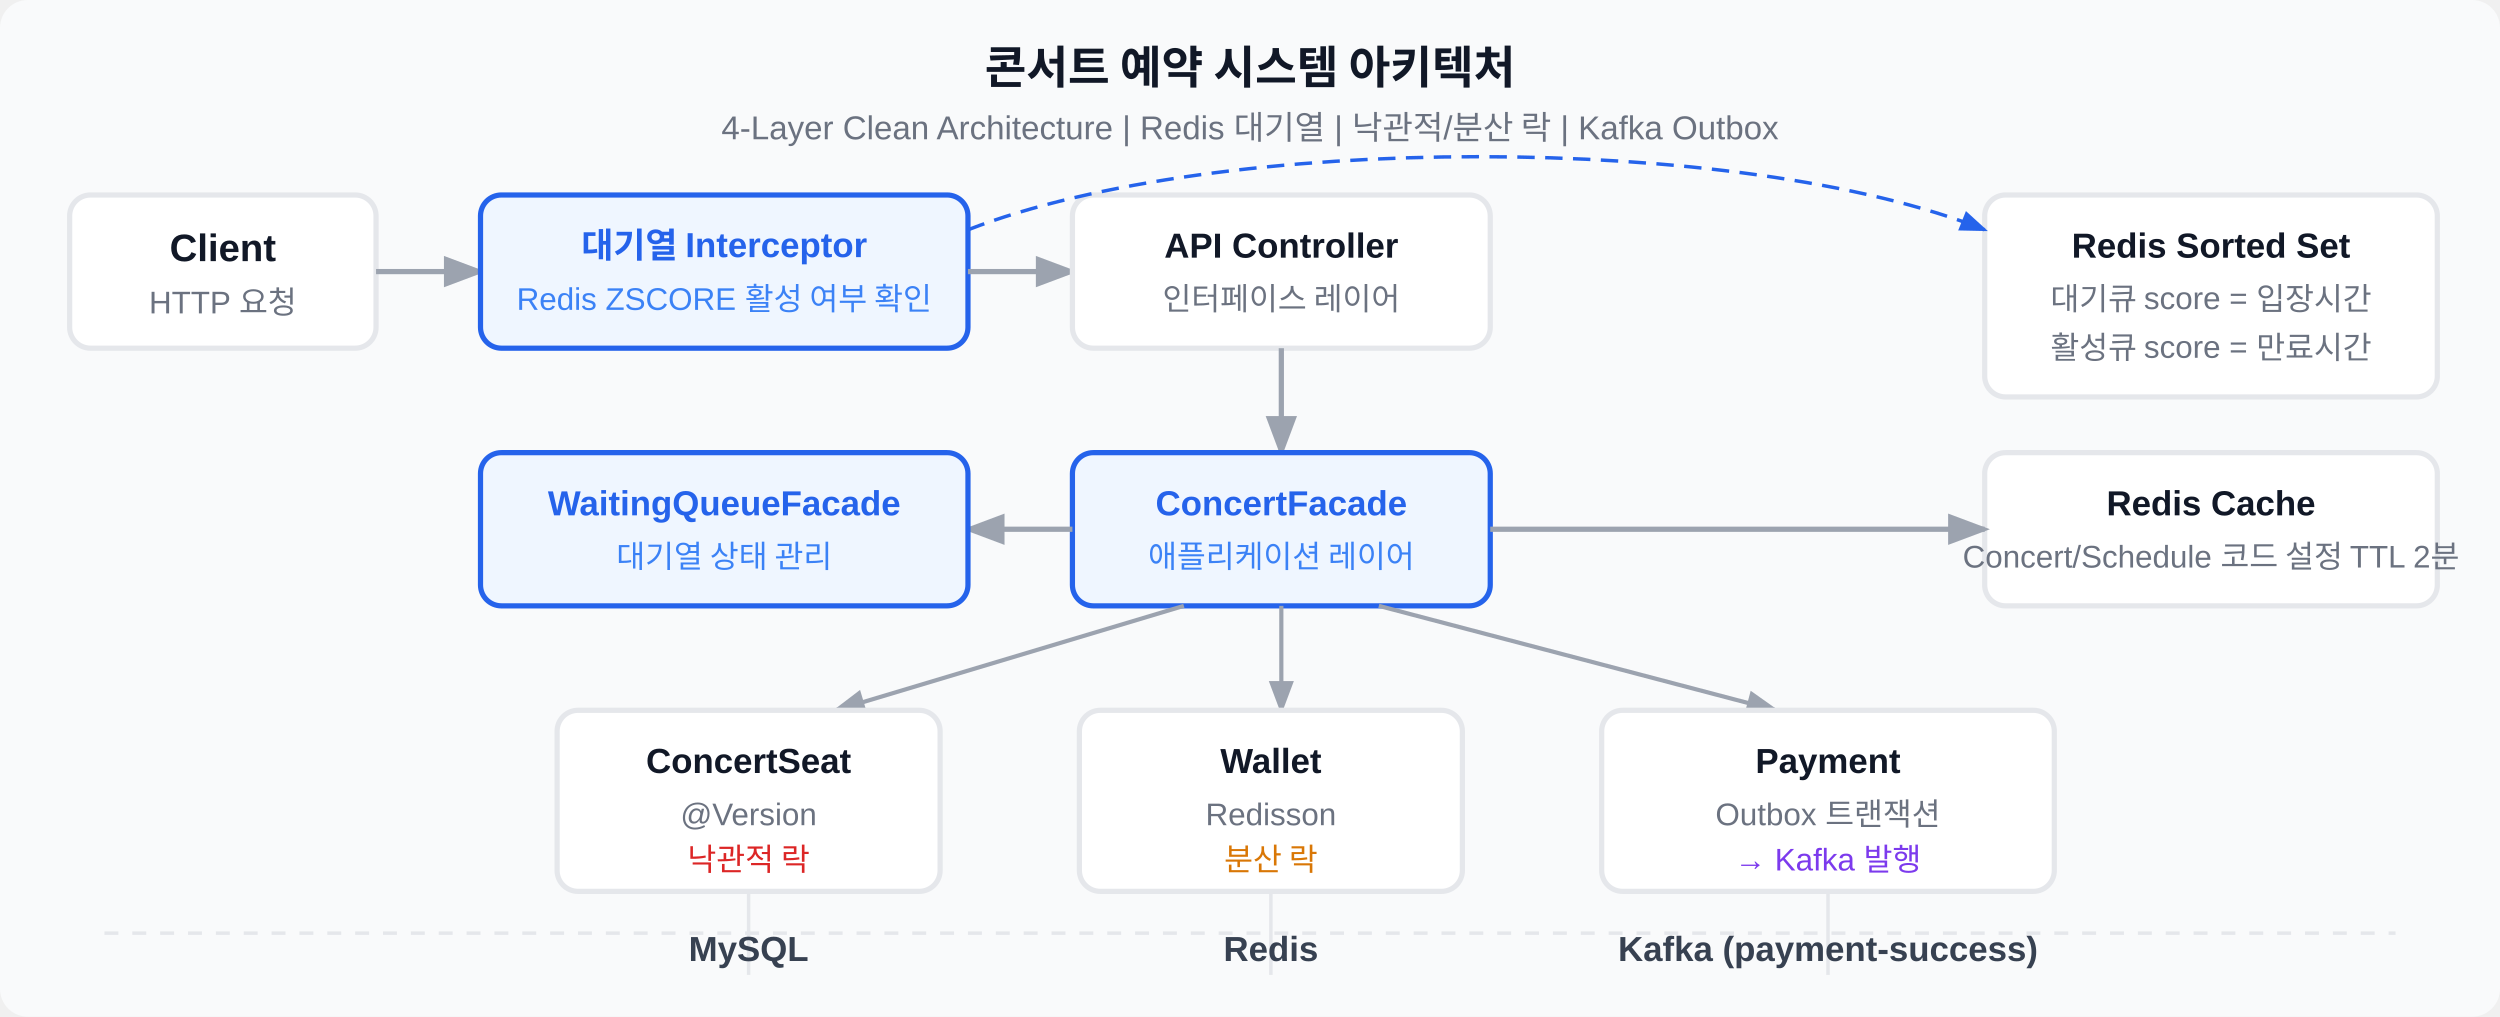
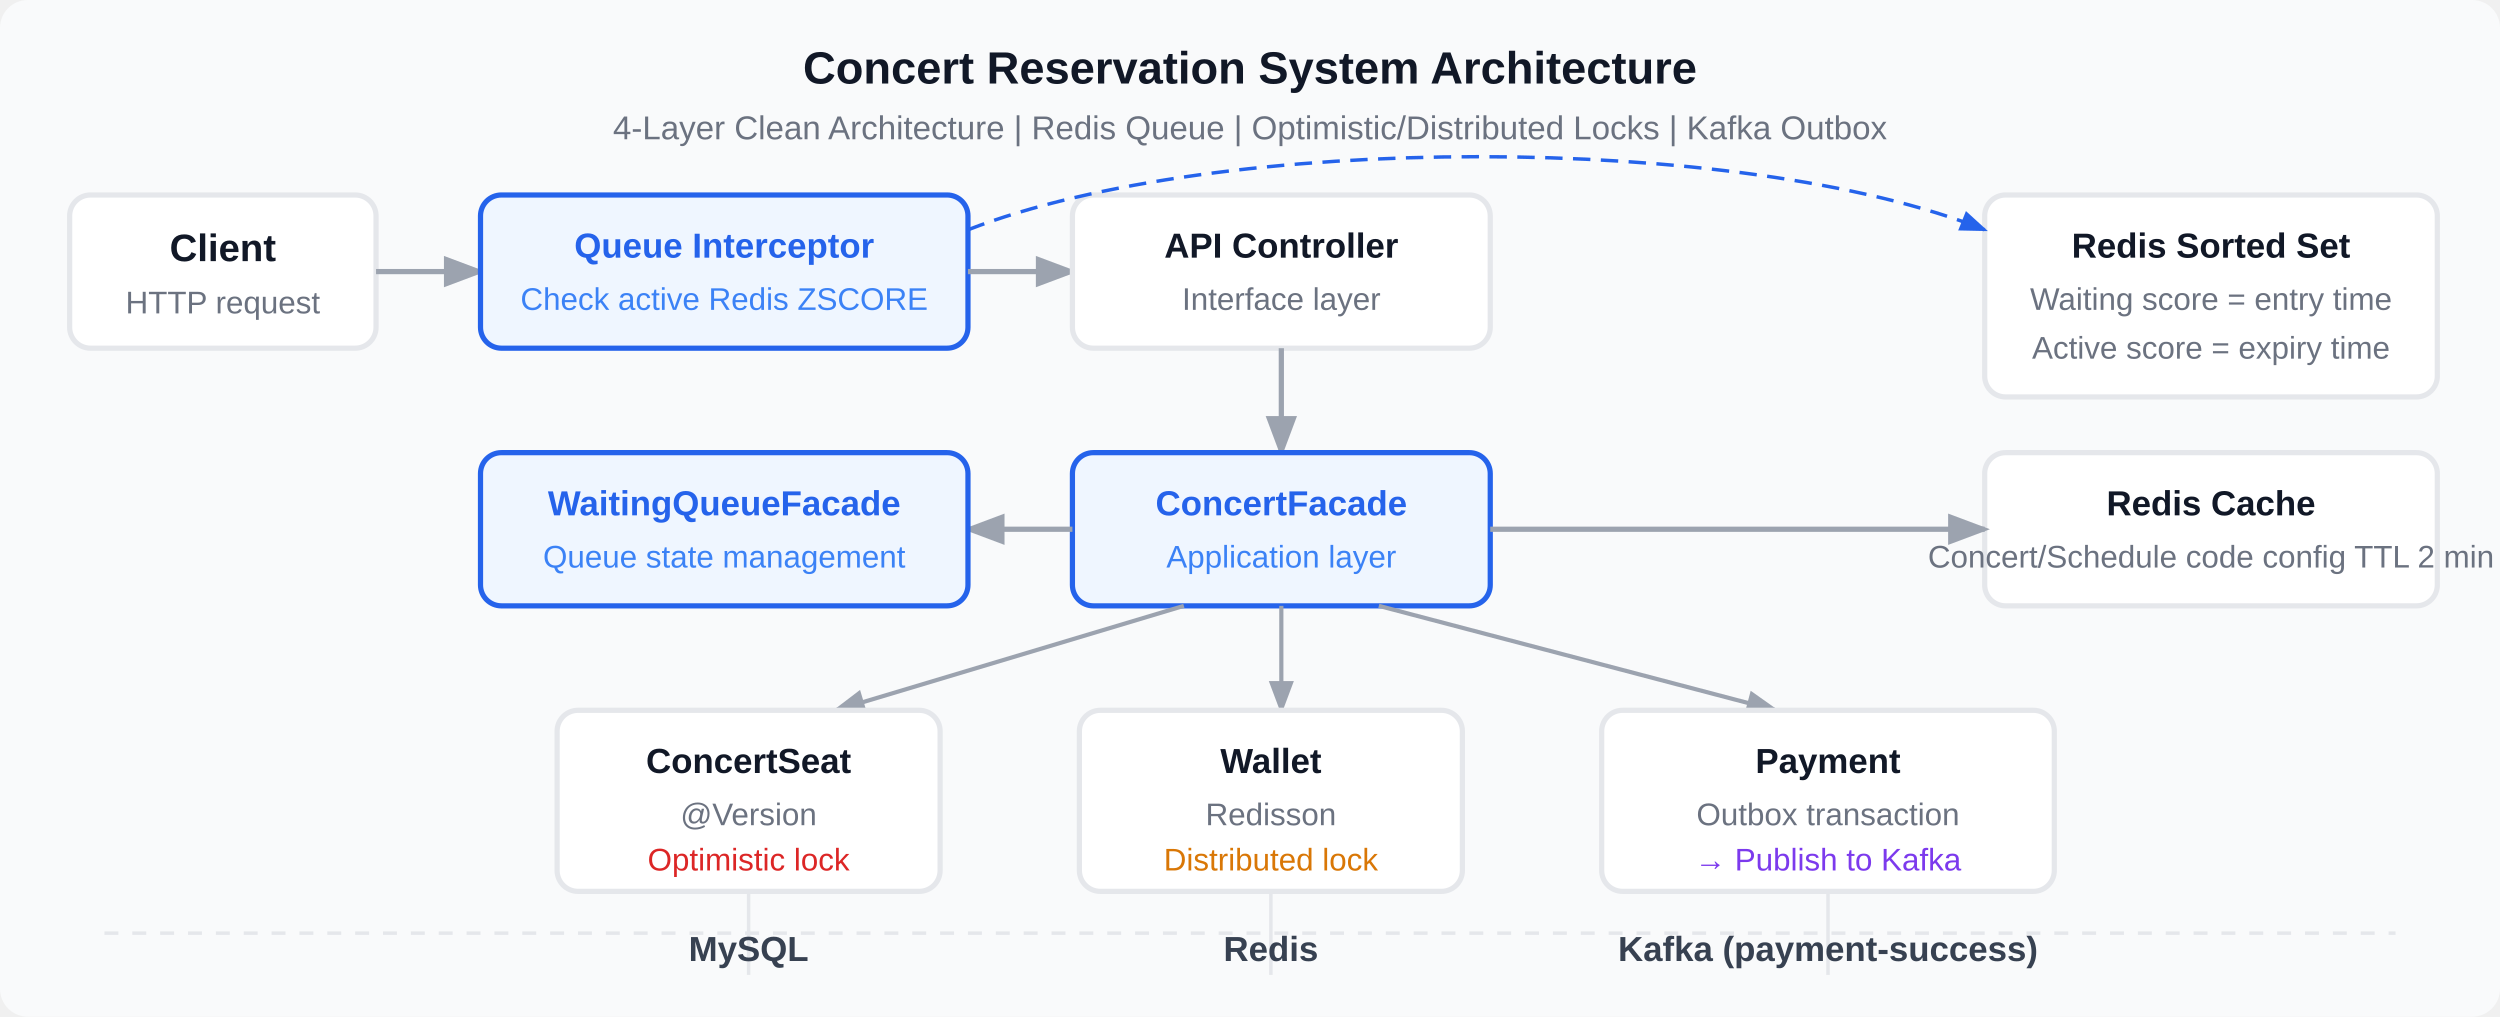
<svg xmlns="http://www.w3.org/2000/svg" viewBox="0 0 718 292" width="718" height="292" font-family="Arial, sans-serif" role="img">
  <defs>
    <marker id="arr" markerWidth="8" markerHeight="6" refX="7" refY="3" orient="auto">
      <path d="M0,0 L0,6 L8,3 z" fill="#9ca3af" />
    </marker>
    <marker id="arrb" markerWidth="8" markerHeight="6" refX="7" refY="3" orient="auto">
      <path d="M0,0 L0,6 L8,3 z" fill="#2563eb" />
    </marker>
  </defs>
  <rect width="718" height="292" fill="#f9fafb" rx="8" />
-   <text x="359" y="24" text-anchor="middle" font-size="13" font-weight="bold" fill="#111827">콘서트 예약 시스템 아키텍처</text>
-   <text x="359" y="40" text-anchor="middle" font-size="9.5" fill="#6b7280">4-Layer Clean Architecture  |  Redis 대기열  |  낙관적/분산 락  |  Kafka Outbox</text>
+   <text x="359" y="24" text-anchor="middle" font-size="13" font-weight="bold" fill="#111827">Concert Reservation System Architecture</text>
+   <text x="359" y="40" text-anchor="middle" font-size="9.5" fill="#6b7280">4-Layer Clean Architecture  |  Redis Queue  |  Optimistic/Distributed Locks  |  Kafka Outbox</text>
  <rect x="20" y="56" width="88" height="44" rx="6" fill="#ffffff" stroke="#e5e7eb" stroke-width="1.5" />
  <text x="64" y="75" text-anchor="middle" font-size="11" font-weight="bold" fill="#111827">Client</text>
-   <text x="64" y="90" text-anchor="middle" font-size="9" fill="#6b7280">HTTP 요청</text>
+   <text x="64" y="90" text-anchor="middle" font-size="9" fill="#6b7280">HTTP request</text>
  <line x1="108" y1="78" x2="138" y2="78" stroke="#9ca3af" stroke-width="1.5" marker-end="url(#arr)" />
  <rect x="138" y="56" width="140" height="44" rx="6" fill="#eff6ff" stroke="#2563eb" stroke-width="1.5" />
-   <text x="208" y="74" text-anchor="middle" font-size="10" font-weight="bold" fill="#2563eb">대기열 Interceptor</text>
-   <text x="208" y="89" text-anchor="middle" font-size="9" fill="#3b82f6">Redis ZSCORE 활성 여부 확인</text>
+   <text x="208" y="74" text-anchor="middle" font-size="10" font-weight="bold" fill="#2563eb">Queue Interceptor</text>
+   <text x="208" y="89" text-anchor="middle" font-size="9" fill="#3b82f6">Check active Redis ZSCORE</text>
  <line x1="278" y1="78" x2="308" y2="78" stroke="#9ca3af" stroke-width="1.5" marker-end="url(#arr)" />
  <rect x="308" y="56" width="120" height="44" rx="6" fill="#ffffff" stroke="#e5e7eb" stroke-width="1.5" />
  <text x="368" y="74" text-anchor="middle" font-size="10" font-weight="bold" fill="#111827">API Controller</text>
-   <text x="368" y="89" text-anchor="middle" font-size="9" fill="#6b7280">인터페이스 레이어</text>
+   <text x="368" y="89" text-anchor="middle" font-size="9" fill="#6b7280">Interface layer</text>
  <rect x="570" y="56" width="130" height="58" rx="6" fill="#ffffff" stroke="#e5e7eb" stroke-width="1.5" />
  <text x="635" y="74" text-anchor="middle" font-size="10" font-weight="bold" fill="#111827">Redis Sorted Set</text>
-   <text x="635" y="89" text-anchor="middle" font-size="9" fill="#6b7280">대기큐  score = 입장시간</text>
-   <text x="635" y="103" text-anchor="middle" font-size="9" fill="#6b7280">활성큐  score = 만료시간</text>
+   <text x="635" y="89" text-anchor="middle" font-size="9" fill="#6b7280">Waiting score = entry time</text>
+   <text x="635" y="103" text-anchor="middle" font-size="9" fill="#6b7280">Active score = expiry time</text>
  <path d="M278,66 C350,38 500,38 570,66" stroke="#2563eb" stroke-width="1" stroke-dasharray="5,3" fill="none" marker-end="url(#arrb)" />
  <line x1="368" y1="100" x2="368" y2="130" stroke="#9ca3af" stroke-width="1.5" marker-end="url(#arr)" />
  <rect x="308" y="130" width="120" height="44" rx="6" fill="#eff6ff" stroke="#2563eb" stroke-width="1.5" />
  <text x="368" y="148" text-anchor="middle" font-size="10" font-weight="bold" fill="#2563eb">ConcertFacade</text>
-   <text x="368" y="163" text-anchor="middle" font-size="9" fill="#3b82f6">애플리케이션 레이어</text>
+   <text x="368" y="163" text-anchor="middle" font-size="9" fill="#3b82f6">Application layer</text>
  <line x1="308" y1="152" x2="278" y2="152" stroke="#9ca3af" stroke-width="1.5" marker-end="url(#arr)" />
  <rect x="138" y="130" width="140" height="44" rx="6" fill="#eff6ff" stroke="#2563eb" stroke-width="1.5" />
  <text x="208" y="148" text-anchor="middle" font-size="10" font-weight="bold" fill="#2563eb">WaitingQueueFacade</text>
-   <text x="208" y="163" text-anchor="middle" font-size="9" fill="#3b82f6">대기열 상태 관리</text>
+   <text x="208" y="163" text-anchor="middle" font-size="9" fill="#3b82f6">Queue state management</text>
  <rect x="570" y="130" width="130" height="44" rx="6" fill="#ffffff" stroke="#e5e7eb" stroke-width="1.5" />
  <text x="635" y="148" text-anchor="middle" font-size="10" font-weight="bold" fill="#111827">Redis Cache</text>
-   <text x="635" y="163" text-anchor="middle" font-size="9" fill="#6b7280">Concert/Schedule  코드 설정 TTL 2분</text>
+   <text x="635" y="163" text-anchor="middle" font-size="9" fill="#6b7280">Concert/Schedule  code config TTL 2 min</text>
  <line x1="428" y1="152" x2="570" y2="152" stroke="#9ca3af" stroke-width="1.5" marker-end="url(#arr)" />
  <line x1="340" y1="174" x2="240" y2="204" stroke="#9ca3af" stroke-width="1.2" marker-end="url(#arr)" />
  <line x1="368" y1="174" x2="368" y2="204" stroke="#9ca3af" stroke-width="1.2" marker-end="url(#arr)" />
  <line x1="396" y1="174" x2="510" y2="204" stroke="#9ca3af" stroke-width="1.2" marker-end="url(#arr)" />
  <rect x="160" y="204" width="110" height="52" rx="6" fill="#ffffff" stroke="#e5e7eb" stroke-width="1.5" />
  <text x="215" y="222" text-anchor="middle" font-size="10" font-weight="bold" fill="#111827">ConcertSeat</text>
  <text x="215" y="237" text-anchor="middle" font-size="9" fill="#6b7280">@Version</text>
-   <text x="215" y="250" text-anchor="middle" font-size="9" fill="#dc2626">낙관적 락</text>
+   <text x="215" y="250" text-anchor="middle" font-size="9" fill="#dc2626">Optimistic lock</text>
  <rect x="310" y="204" width="110" height="52" rx="6" fill="#ffffff" stroke="#e5e7eb" stroke-width="1.5" />
  <text x="365" y="222" text-anchor="middle" font-size="10" font-weight="bold" fill="#111827">Wallet</text>
  <text x="365" y="237" text-anchor="middle" font-size="9" fill="#6b7280">Redisson</text>
-   <text x="365" y="250" text-anchor="middle" font-size="9" fill="#d97706">분산 락</text>
+   <text x="365" y="250" text-anchor="middle" font-size="9" fill="#d97706">Distributed lock</text>
  <rect x="460" y="204" width="130" height="52" rx="6" fill="#ffffff" stroke="#e5e7eb" stroke-width="1.5" />
  <text x="525" y="222" text-anchor="middle" font-size="10" font-weight="bold" fill="#111827">Payment</text>
-   <text x="525" y="237" text-anchor="middle" font-size="9" fill="#6b7280">Outbox 트랜잭션</text>
-   <text x="525" y="250" text-anchor="middle" font-size="9" fill="#7c3aed">→ Kafka 발행</text>
+   <text x="525" y="237" text-anchor="middle" font-size="9" fill="#6b7280">Outbox transaction</text>
+   <text x="525" y="250" text-anchor="middle" font-size="9" fill="#7c3aed">→ Publish to Kafka</text>
  <line x1="30" y1="268" x2="688" y2="268" stroke="#e5e7eb" stroke-width="1" stroke-dasharray="4,4" />
  <rect x="160" y="272" width="88" height="0" rx="0" fill="none" />
  <line x1="215" y1="256" x2="215" y2="280" stroke="#e5e7eb" stroke-width="1" />
  <line x1="365" y1="256" x2="365" y2="280" stroke="#e5e7eb" stroke-width="1" />
  <line x1="525" y1="256" x2="525" y2="280" stroke="#e5e7eb" stroke-width="1" />
  <text x="215" y="276" text-anchor="middle" font-size="10" font-weight="bold" fill="#374151">MySQL</text>
  <text x="365" y="276" text-anchor="middle" font-size="10" font-weight="bold" fill="#374151">Redis</text>
  <text x="525" y="276" text-anchor="middle" font-size="10" font-weight="bold" fill="#374151">Kafka (payment-success)</text>
</svg>
